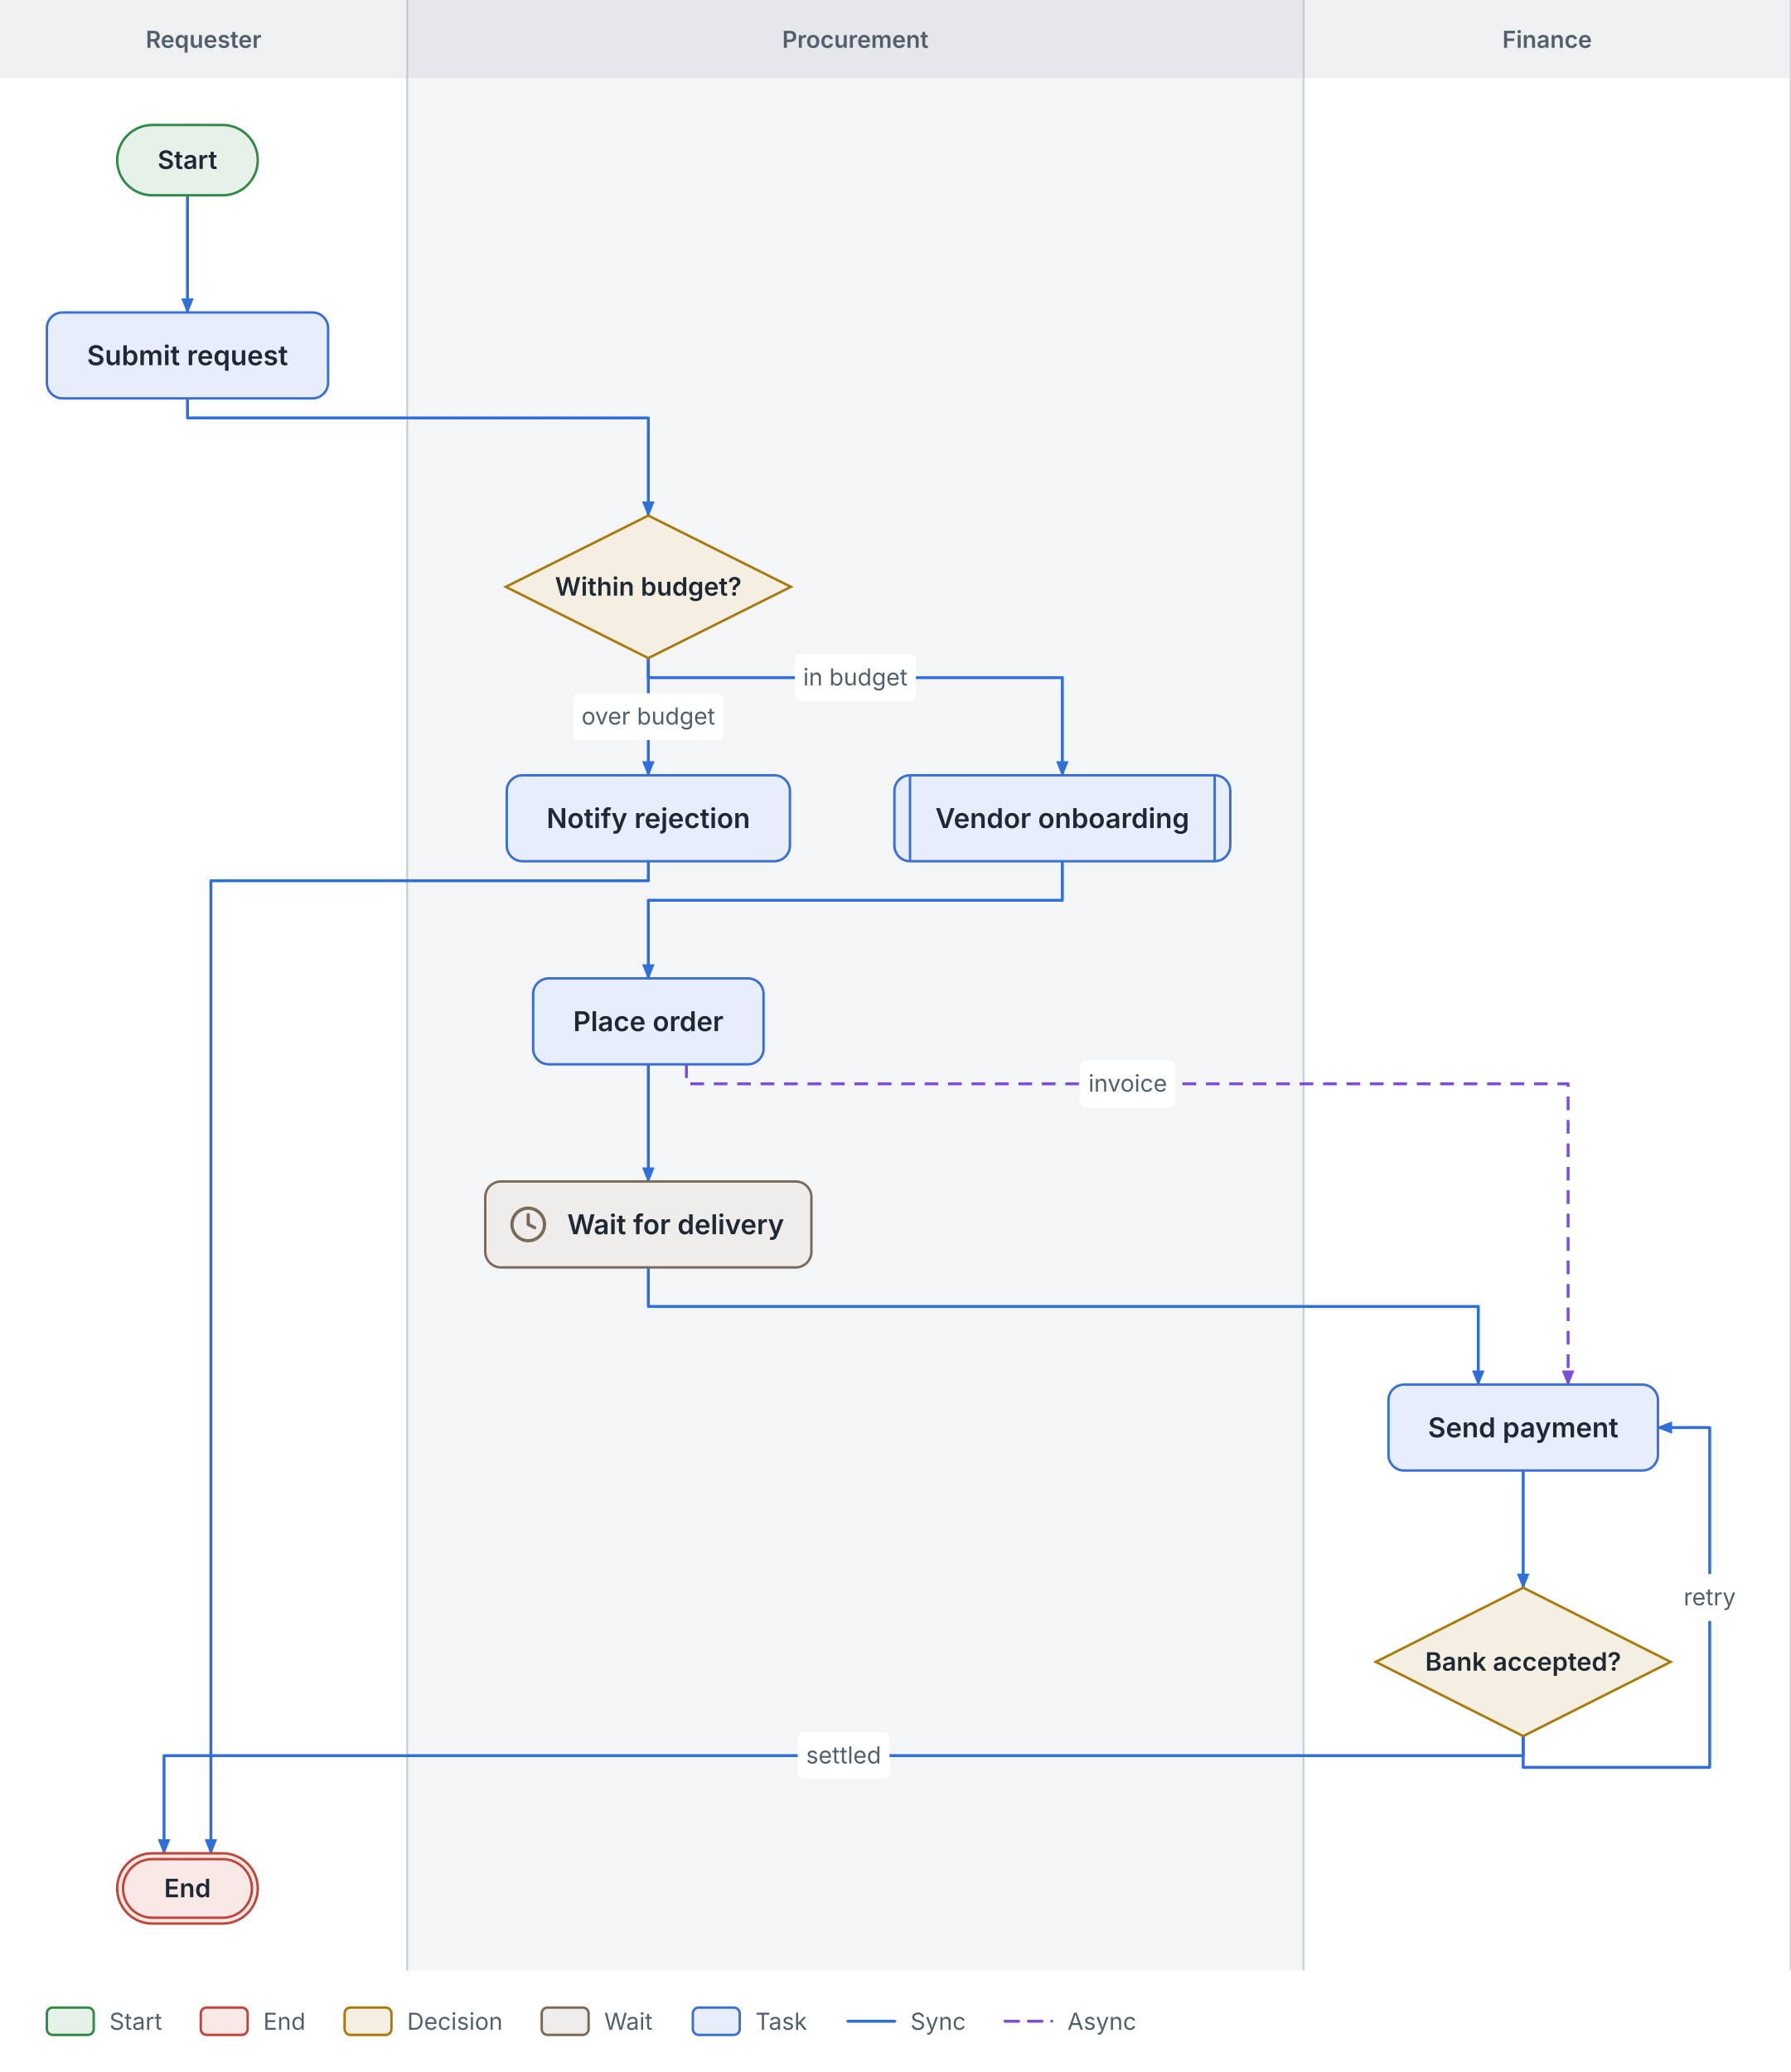
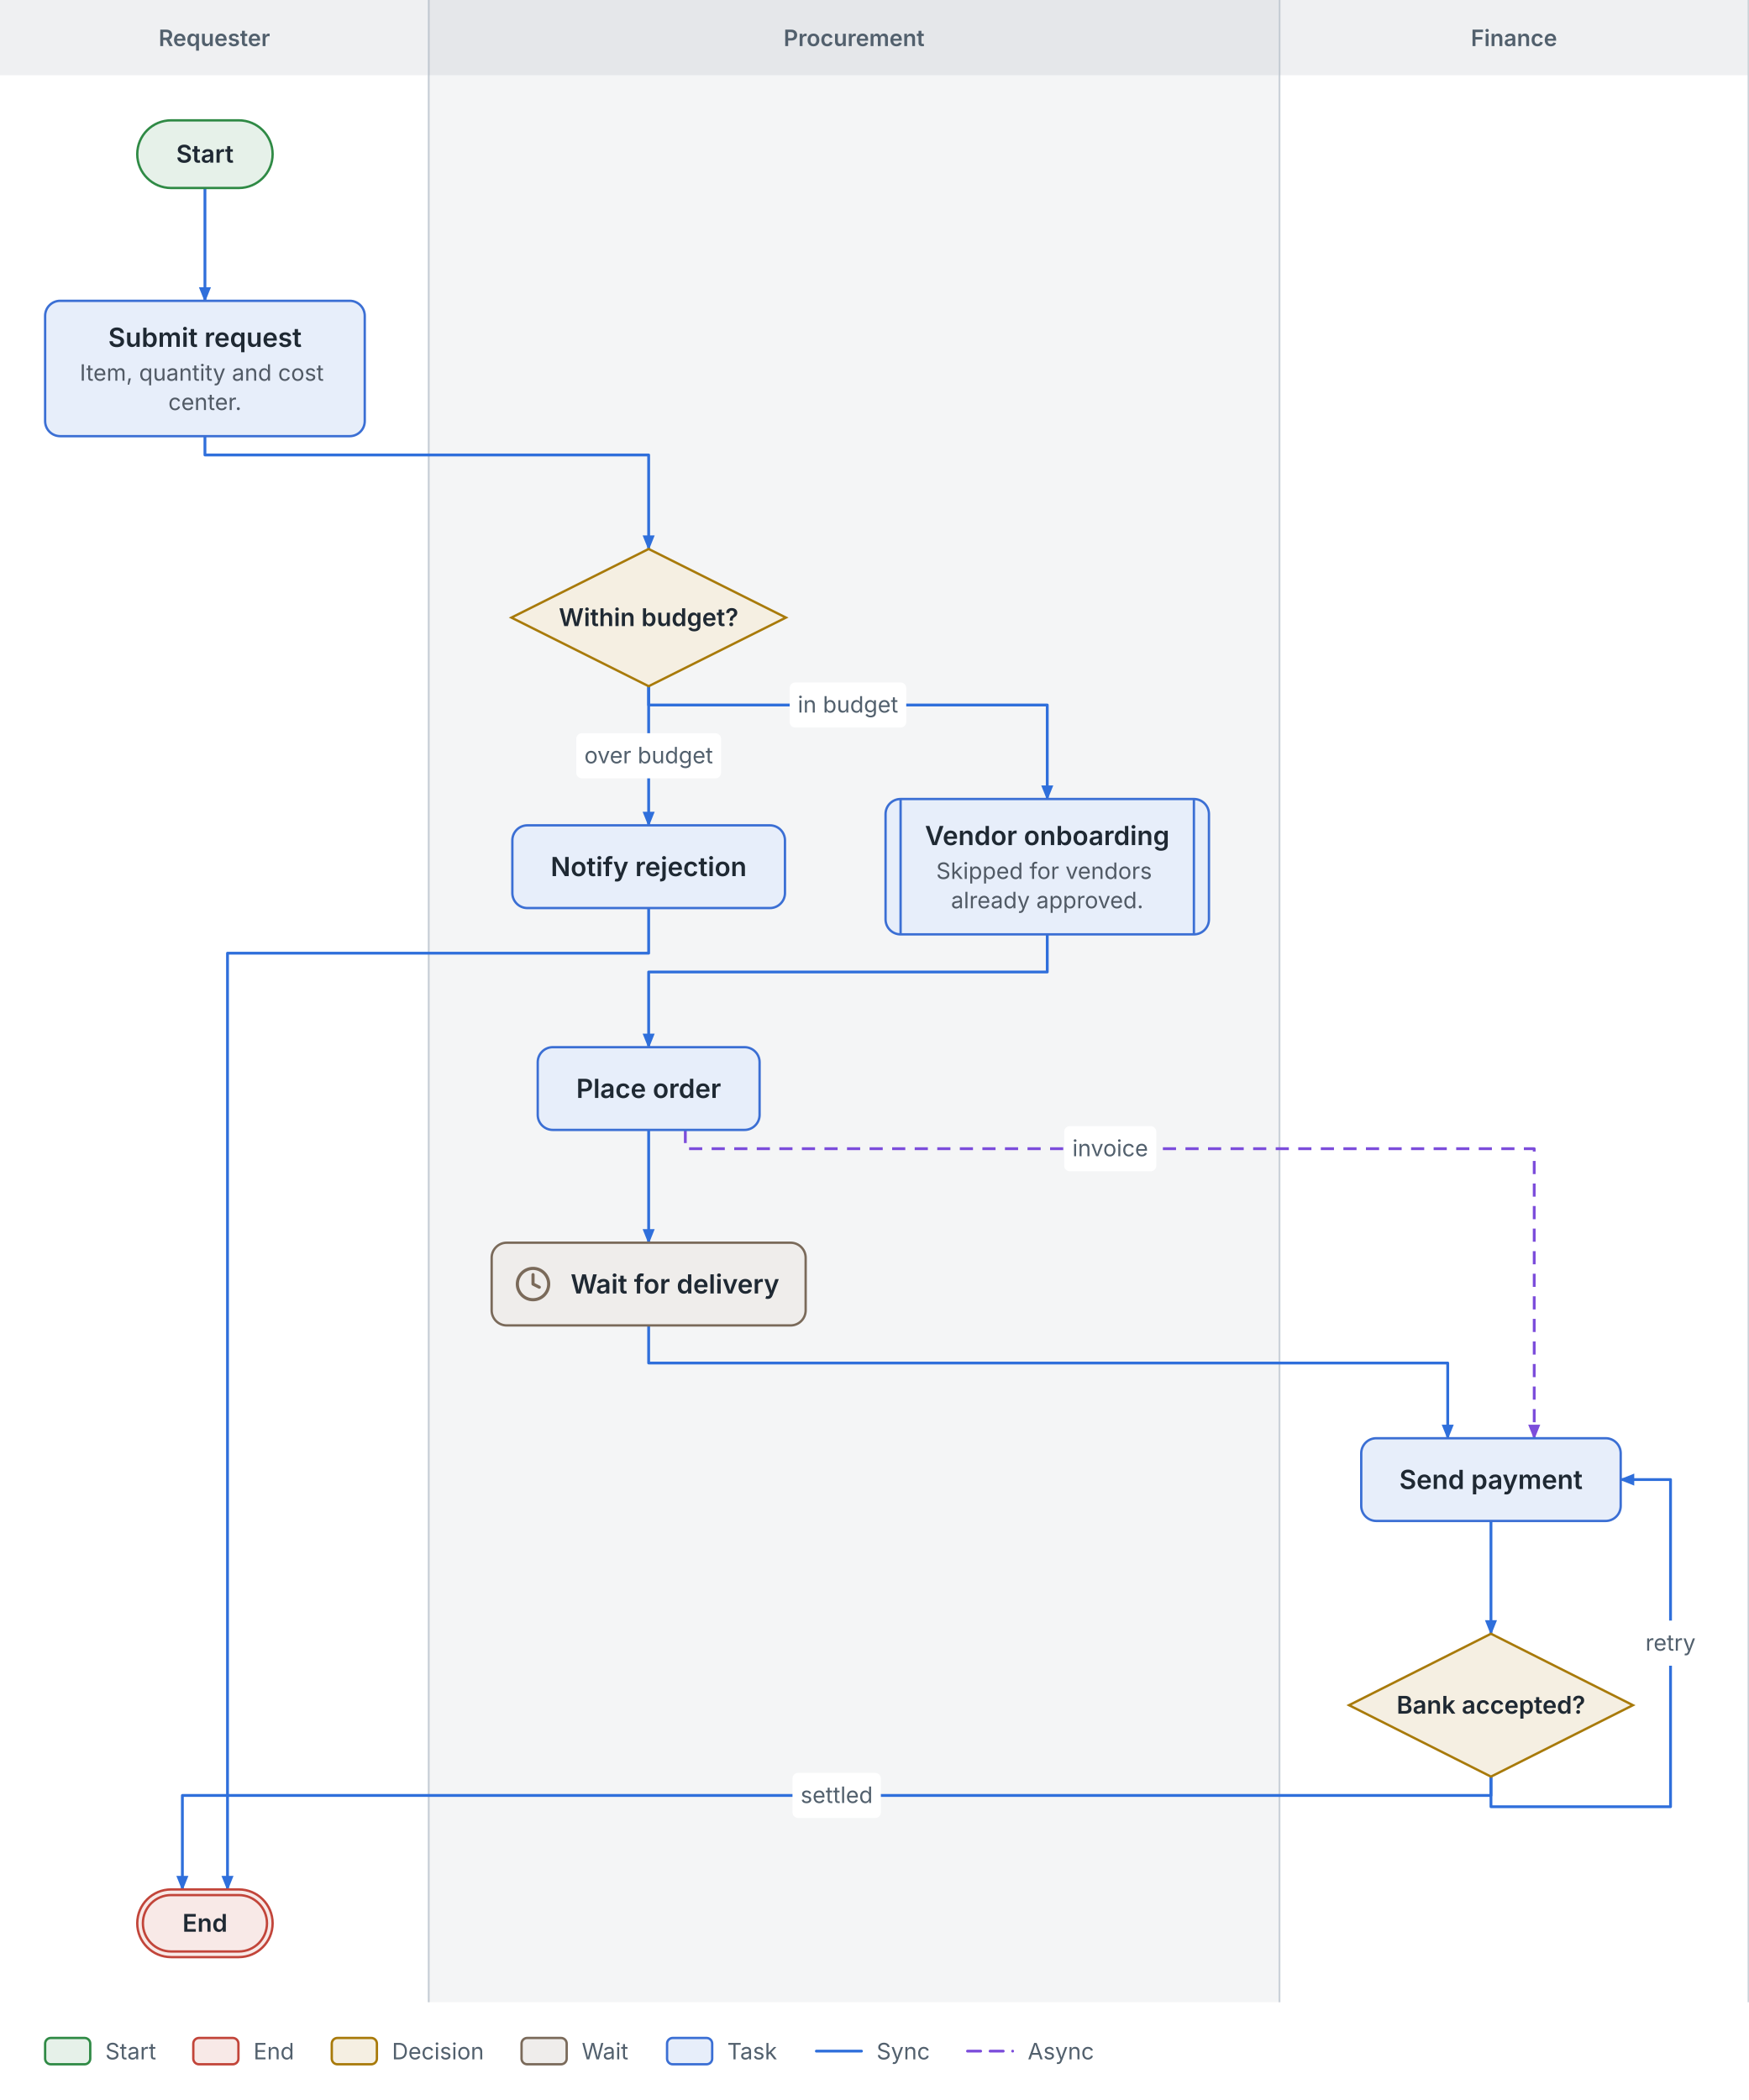
- <svg xmlns="http://www.w3.org/2000/svg" class="diagram" viewBox="0 0 917 1061" role="img" aria-labelledby="t-title t-desc">
+ <svg xmlns="http://www.w3.org/2000/svg" class="diagram" viewBox="0 0 930 1117" role="img" aria-labelledby="t-title t-desc">
  <defs>
    <marker id="t-arrowhead" viewBox="0 0 10 10" refX="9" refY="5" markerWidth="8" markerHeight="8" markerUnits="userSpaceOnUse" orient="auto">
      <path class="t-arrow" d="M0 1L10 5L0 9z" />
    </marker>
    <marker id="t-arrowhead-async" viewBox="0 0 10 10" refX="9" refY="5" markerWidth="8" markerHeight="8" markerUnits="userSpaceOnUse" orient="auto">
      <path class="t-arrow t-arrow-async" d="M0 1L10 5L0 9z" />
    </marker>
  </defs>
  <style>
.t-text { font-family: "Inter", system-ui, -apple-system, "Segoe UI", sans-serif; font-kerning: none; font-variant-ligatures: none; font-feature-settings: "kern" 0, "liga" 0, "calt" 0; fill: var(--t-text, #1f2933); }
.t-group-title { fill: var(--t-muted, #52606d); }
.t-group-box { fill: var(--t-group-fill, #f5f7fa); stroke: var(--t-group-stroke, #cbd2d9); stroke-width: 1; }
.t-node-box { fill: var(--t-node-fill, #ffffff); stroke: var(--t-node-stroke, #9aa5b1); stroke-width: 1.25; }
.t-node:focus { outline: none; }
.t-node:focus-visible .t-node-box { stroke: var(--t-accent, #2f6fdb); stroke-width: 2.5; }
.t-icon { color: var(--t-icon, #52606d); }
.t-edge { fill: none; stroke: var(--t-edge, #2f6fdb); stroke-width: 1.5; stroke-linejoin: round; }
.t-edge-async { stroke: var(--t-edge-async, #7c4ddb); }
.t-edge-data { stroke: var(--t-edge-data, #1f8a7a); }
.t-edge-reply { stroke: var(--t-edge-reply, #66727f); }
.t-edge-async { stroke-dasharray: 7 5; }
.t-edge-data { stroke-dasharray: 1.5 4.5; stroke-linecap: round; }
.t-arrow { fill: var(--t-edge, #2f6fdb); }
.t-arrow-async { fill: var(--t-edge-async, #7c4ddb); }
.t-arrow-data { fill: var(--t-edge-data, #1f8a7a); }
.t-arrow-reply { fill: var(--t-edge-reply, #66727f); }
.t-label-bg { fill: var(--t-bg, #ffffff); stroke: none; }
.t-label { fill: var(--t-muted, #52606d); }

.t-node-inner { fill: none; }
.t-node-rule { stroke: var(--t-node-stroke, #9aa5b1); stroke-width: 1.25; }
.t-lane-band { fill: var(--t-lane-fill, transparent); stroke: none; }
.t-lane-odd .t-lane-band { fill: var(--t-lane-fill-odd, rgba(120, 130, 145, 0.08)); }
.t-lane-header { fill: var(--t-lane-header, rgba(120, 130, 145, 0.12)); stroke: none; }
.t-lane-rule { stroke: var(--t-group-stroke, #cbd2d9); stroke-width: 1; }
.t-lane-title { fill: var(--t-muted, #52606d); }
.t-fam-start .t-node-box { fill: var(--t-fam-start-fill, #e6f1e9); stroke: var(--t-fam-start-stroke, #2f8a45); }
.t-fam-start .t-node-rule { stroke: var(--t-fam-start-stroke, #2f8a45); }
.t-fam-start .t-icon { color: var(--t-fam-start-stroke, #2f8a45); }
.t-fam-end .t-node-box { fill: var(--t-fam-end-fill, #f8e9e7); stroke: var(--t-fam-end-stroke, #c2453a); }
.t-fam-end .t-node-inner { fill: none; }
.t-fam-end .t-node-rule { stroke: var(--t-fam-end-stroke, #c2453a); }
.t-fam-end .t-icon { color: var(--t-fam-end-stroke, #c2453a); }
.t-fam-decision .t-node-box { fill: var(--t-fam-decision-fill, #f5efe2); stroke: var(--t-fam-decision-stroke, #a87a0a); }
.t-fam-decision .t-node-rule { stroke: var(--t-fam-decision-stroke, #a87a0a); }
.t-fam-decision .t-icon { color: var(--t-fam-decision-stroke, #a87a0a); }
.t-fam-wait .t-node-box { fill: var(--t-fam-wait-fill, #efedeb); stroke: var(--t-fam-wait-stroke, #7a6a5a); }
.t-fam-wait .t-node-rule { stroke: var(--t-fam-wait-stroke, #7a6a5a); }
.t-fam-wait .t-icon { color: var(--t-fam-wait-stroke, #7a6a5a); }
.t-fam-task .t-node-box { fill: var(--t-fam-task-fill, #e7eefa); stroke: var(--t-fam-task-stroke, #3b6fd4); }
.t-fam-task .t-node-rule { stroke: var(--t-fam-task-stroke, #3b6fd4); }
.t-fam-task .t-icon { color: var(--t-fam-task-stroke, #3b6fd4); }

.t-legend-label { fill: var(--t-muted, #52606d); }
.t-legend-line { fill: none; stroke: var(--t-edge, #2f6fdb); stroke-width: 1.5; stroke-linecap: round; }
.t-legend-async { stroke: var(--t-edge-async, #7c4ddb); }
.t-legend-data { stroke: var(--t-edge-data, #1f8a7a); }
.t-legend-reply { stroke: var(--t-edge-reply, #66727f); }
.t-legend-async { stroke-dasharray: 7 5; }
.t-legend-data { stroke-dasharray: 1.5 4.5; }
.t-legend-reply { stroke-dasharray: 5 4; }
+ 
+ .t-node-note { fill: var(--t-text, #1f2933); fill-opacity: 0.75; }
</style>
  <g class="t-lane" data-id="requester">
-     <rect class="t-lane-band" x="0" y="0" width="208.5" height="1009" />
-     <rect class="t-lane-header" x="0" y="0" width="208.5" height="40" />
-     <line class="t-lane-rule" x1="208.5" y1="0" x2="208.5" y2="1009" />
-     <text class="t-text t-lane-title" x="104.25" y="24.5" font-size="12" font-weight="600" text-anchor="middle">
-       <tspan x="104.25" dy="0">Requester</tspan>
+     <rect class="t-lane-band" x="0" y="0" width="228" height="1065" />
+     <rect class="t-lane-header" x="0" y="0" width="228" height="40" />
+     <line class="t-lane-rule" x1="228" y1="0" x2="228" y2="1065" />
+     <text class="t-text t-lane-title" x="114" y="24.5" font-size="12" font-weight="600" text-anchor="middle">
+       <tspan x="114" dy="0">Requester</tspan>
    </text>
  </g>
  <g class="t-lane t-lane-odd" data-id="procurement">
-     <rect class="t-lane-band" x="208.5" y="0" width="459" height="1009" />
-     <rect class="t-lane-header" x="208.5" y="0" width="459" height="40" />
-     <line class="t-lane-rule" x1="667.5" y1="0" x2="667.5" y2="1009" />
-     <text class="t-text t-lane-title" x="438" y="24.5" font-size="12" font-weight="600" text-anchor="middle">
-       <tspan x="438" dy="0">Procurement</tspan>
+     <rect class="t-lane-band" x="228" y="0" width="452.5" height="1065" />
+     <rect class="t-lane-header" x="228" y="0" width="452.5" height="40" />
+     <line class="t-lane-rule" x1="680.5" y1="0" x2="680.5" y2="1065" />
+     <text class="t-text t-lane-title" x="454.25" y="24.5" font-size="12" font-weight="600" text-anchor="middle">
+       <tspan x="454.25" dy="0">Procurement</tspan>
    </text>
  </g>
  <g class="t-lane" data-id="finance">
-     <rect class="t-lane-band" x="667.5" y="0" width="249.5" height="1009" />
-     <rect class="t-lane-header" x="667.5" y="0" width="249.5" height="40" />
-     <line class="t-lane-rule" x1="917" y1="0" x2="917" y2="1009" />
-     <text class="t-text t-lane-title" x="792.25" y="24.5" font-size="12" font-weight="600" text-anchor="middle">
-       <tspan x="792.25" dy="0">Finance</tspan>
-     </text>
-   </g>
-   <path class="t-edge t-edge-sync" data-from="start" data-to="submit" d="M96 100 L96 160" marker-end="url(#t-arrowhead)" data-edge="e0" />
-   <path class="t-edge t-edge-sync" data-from="submit" data-to="check" d="M96 204 L96 214 L332 214 L332 264" marker-end="url(#t-arrowhead)" data-edge="e1" />
-   <path class="t-edge t-edge-sync" data-from="check" data-to="vendor" d="M332 337 L332 347 L544 347 L544 397" marker-end="url(#t-arrowhead)" data-edge="e2" />
-   <path class="t-edge t-edge-sync" data-from="check" data-to="reject" d="M332 337 L332 397" marker-end="url(#t-arrowhead)" data-edge="e3" />
-   <path class="t-edge t-edge-sync" data-from="reject" data-to="end" d="M332 441 L332 451 L108 451 L108 949" marker-end="url(#t-arrowhead)" data-edge="e4" />
-   <path class="t-edge t-edge-sync" data-from="vendor" data-to="order" d="M544 441 L544 461 L332 461 L332 501" marker-end="url(#t-arrowhead)" data-edge="e5" />
-   <path class="t-edge t-edge-sync" data-from="order" data-to="delivery" d="M332 545 L332 605" marker-end="url(#t-arrowhead)" data-edge="e6" />
-   <path class="t-edge t-edge-async" data-from="order" data-to="pay" d="M351.5 545 L351.5 555 L803 555 L803 709" marker-end="url(#t-arrowhead-async)" data-edge="e7" />
-   <path class="t-edge t-edge-sync" data-from="delivery" data-to="pay" d="M332 649 L332 669 L757 669 L757 709" marker-end="url(#t-arrowhead)" data-edge="e8" />
-   <path class="t-edge t-edge-sync" data-from="pay" data-to="paid" d="M780 753 L780 813" marker-end="url(#t-arrowhead)" data-edge="e9" />
-   <path class="t-edge t-edge-sync" data-from="paid" data-to="pay" d="M780 889 L780 905 L875.5 905 L875.5 731 L849 731" marker-end="url(#t-arrowhead)" data-edge="e10" />
-   <path class="t-edge t-edge-sync" data-from="paid" data-to="end" d="M780 889 L780 899 L84 899 L84 949" marker-end="url(#t-arrowhead)" data-edge="e11" />
+     <rect class="t-lane-band" x="680.5" y="0" width="249.5" height="1065" />
+     <rect class="t-lane-header" x="680.5" y="0" width="249.5" height="40" />
+     <line class="t-lane-rule" x1="930" y1="0" x2="930" y2="1065" />
+     <text class="t-text t-lane-title" x="805.25" y="24.5" font-size="12" font-weight="600" text-anchor="middle">
+       <tspan x="805.25" dy="0">Finance</tspan>
+     </text>
+   </g>
+   <path class="t-edge t-edge-sync" data-from="start" data-to="submit" d="M109 100 L109 160" marker-end="url(#t-arrowhead)" data-edge="e0" />
+   <path class="t-edge t-edge-sync" data-from="submit" data-to="check" d="M109 232 L109 242 L345 242 L345 292" marker-end="url(#t-arrowhead)" data-edge="e1" />
+   <path class="t-edge t-edge-sync" data-from="check" data-to="vendor" d="M345 365 L345 375 L557 375 L557 425" marker-end="url(#t-arrowhead)" data-edge="e2" />
+   <path class="t-edge t-edge-sync" data-from="check" data-to="reject" d="M345 365 L345 439" marker-end="url(#t-arrowhead)" data-edge="e3" />
+   <path class="t-edge t-edge-sync" data-from="reject" data-to="end" d="M345 483 L345 507 L121 507 L121 1005" marker-end="url(#t-arrowhead)" data-edge="e4" />
+   <path class="t-edge t-edge-sync" data-from="vendor" data-to="order" d="M557 497 L557 517 L345 517 L345 557" marker-end="url(#t-arrowhead)" data-edge="e5" />
+   <path class="t-edge t-edge-sync" data-from="order" data-to="delivery" d="M345 601 L345 661" marker-end="url(#t-arrowhead)" data-edge="e6" />
+   <path class="t-edge t-edge-async" data-from="order" data-to="pay" d="M364.5 601 L364.5 611 L816 611 L816 765" marker-end="url(#t-arrowhead-async)" data-edge="e7" />
+   <path class="t-edge t-edge-sync" data-from="delivery" data-to="pay" d="M345 705 L345 725 L770 725 L770 765" marker-end="url(#t-arrowhead)" data-edge="e8" />
+   <path class="t-edge t-edge-sync" data-from="pay" data-to="paid" d="M793 809 L793 869" marker-end="url(#t-arrowhead)" data-edge="e9" />
+   <path class="t-edge t-edge-sync" data-from="paid" data-to="pay" d="M793 945 L793 961 L888.5 961 L888.5 787 L862 787" marker-end="url(#t-arrowhead)" data-edge="e10" />
+   <path class="t-edge t-edge-sync" data-from="paid" data-to="end" d="M793 945 L793 955 L97 955 L97 1005" marker-end="url(#t-arrowhead)" data-edge="e11" />
  <g class="t-edge-label" data-edge="e2">
-     <rect class="t-label-bg" x="407" y="335" width="62" height="24" rx="3" />
-     <text class="t-text t-label" x="438" y="351" font-size="12" font-weight="400" text-anchor="middle">
-       <tspan x="438" dy="0">in budget</tspan>
+     <rect class="t-label-bg" x="420" y="363" width="62" height="24" rx="3" />
+     <text class="t-text t-label" x="451" y="379" font-size="12" font-weight="400" text-anchor="middle">
+       <tspan x="451" dy="0">in budget</tspan>
    </text>
  </g>
  <g class="t-edge-label" data-edge="e3">
-     <rect class="t-label-bg" x="293.5" y="355" width="77" height="24" rx="3" />
-     <text class="t-text t-label" x="332" y="371" font-size="12" font-weight="400" text-anchor="middle">
-       <tspan x="332" dy="0">over budget</tspan>
+     <rect class="t-label-bg" x="306.5" y="390" width="77" height="24" rx="3" />
+     <text class="t-text t-label" x="345" y="406" font-size="12" font-weight="400" text-anchor="middle">
+       <tspan x="345" dy="0">over budget</tspan>
    </text>
  </g>
  <g class="t-edge-label" data-edge="e7">
-     <rect class="t-label-bg" x="553" y="543" width="49" height="24" rx="3" />
-     <text class="t-text t-label" x="577.5" y="559" font-size="12" font-weight="400" text-anchor="middle">
-       <tspan x="577.5" dy="0">invoice</tspan>
+     <rect class="t-label-bg" x="566" y="599" width="49" height="24" rx="3" />
+     <text class="t-text t-label" x="590.5" y="615" font-size="12" font-weight="400" text-anchor="middle">
+       <tspan x="590.5" dy="0">invoice</tspan>
    </text>
  </g>
  <g class="t-edge-label" data-edge="e10">
-     <rect class="t-label-bg" x="858" y="806" width="35" height="24" rx="3" />
-     <text class="t-text t-label" x="875.5" y="822" font-size="12" font-weight="400" text-anchor="middle">
-       <tspan x="875.5" dy="0">retry</tspan>
+     <rect class="t-label-bg" x="871" y="862" width="35" height="24" rx="3" />
+     <text class="t-text t-label" x="888.5" y="878" font-size="12" font-weight="400" text-anchor="middle">
+       <tspan x="888.5" dy="0">retry</tspan>
    </text>
  </g>
  <g class="t-edge-label" data-edge="e11">
-     <rect class="t-label-bg" x="408.5" y="887" width="47" height="24" rx="3" />
-     <text class="t-text t-label" x="432" y="903" font-size="12" font-weight="400" text-anchor="middle">
-       <tspan x="432" dy="0">settled</tspan>
+     <rect class="t-label-bg" x="421.5" y="943" width="47" height="24" rx="3" />
+     <text class="t-text t-label" x="445" y="959" font-size="12" font-weight="400" text-anchor="middle">
+       <tspan x="445" dy="0">settled</tspan>
    </text>
  </g>
  <g class="t-node t-fam-start t-shape-pill" data-id="start" data-kind="start" tabindex="0">
-     <rect class="t-node-box" x="60" y="64" width="72" height="36" rx="18" />
-     <text class="t-text t-node-label" x="96" y="86.5" font-size="13" font-weight="600" text-anchor="middle">
-       <tspan x="96" dy="0">Start</tspan>
+     <rect class="t-node-box" x="73" y="64" width="72" height="36" rx="18" />
+     <text class="t-text t-node-label" x="109" y="86.5" font-size="13" font-weight="600" text-anchor="middle">
+       <tspan x="109" dy="0">Start</tspan>
    </text>
  </g>
  <g class="t-node t-fam-task" data-id="submit" data-kind="task" tabindex="0">
-     <rect class="t-node-box" x="24" y="160" width="144" height="44" rx="8" />
-     <text class="t-text t-node-label" x="96" y="187" font-size="14" font-weight="600" text-anchor="middle">
-       <tspan x="96" dy="0">Submit request</tspan>
+     <rect class="t-node-box" x="24" y="160" width="170" height="72" rx="8" />
+     <text class="t-text t-node-label" x="109" y="184.5" font-size="14" font-weight="600" text-anchor="middle">
+       <tspan x="109" dy="0">Submit request</tspan>
+     </text>
+     <text class="t-text t-node-note" x="109" y="202.5" font-size="12" font-weight="400" text-anchor="middle">
+       <tspan x="109" dy="0">Item, quantity and cost</tspan>
+       <tspan x="109" dy="15.6">center.</tspan>
    </text>
  </g>
  <g class="t-node t-fam-decision t-shape-diamond" data-id="check" data-kind="decision" tabindex="0">
-     <polygon class="t-node-box" points="332,264 405,300.5 332,337 259,300.5" />
-     <text class="t-text t-node-label" x="332" y="305" font-size="13" font-weight="600" text-anchor="middle">
-       <tspan x="332" dy="0">Within budget?</tspan>
+     <polygon class="t-node-box" points="345,292 418,328.5 345,365 272,328.5" />
+     <text class="t-text t-node-label" x="345" y="333" font-size="13" font-weight="600" text-anchor="middle">
+       <tspan x="345" dy="0">Within budget?</tspan>
    </text>
  </g>
  <g class="t-node t-fam-task" data-id="reject" data-kind="task" tabindex="0">
-     <rect class="t-node-box" x="259.5" y="397" width="145" height="44" rx="8" />
-     <text class="t-text t-node-label" x="332" y="424" font-size="14" font-weight="600" text-anchor="middle">
-       <tspan x="332" dy="0">Notify rejection</tspan>
+     <rect class="t-node-box" x="272.5" y="439" width="145" height="44" rx="8" />
+     <text class="t-text t-node-label" x="345" y="466" font-size="14" font-weight="600" text-anchor="middle">
+       <tspan x="345" dy="0">Notify rejection</tspan>
    </text>
  </g>
  <g class="t-node t-fam-task t-shape-subprocess" data-id="vendor" data-kind="subprocess" tabindex="0">
-     <rect class="t-node-box" x="458" y="397" width="172" height="44" rx="8" />
-     <line class="t-node-rule" x1="466" y1="397" x2="466" y2="441" />
-     <line class="t-node-rule" x1="622" y1="397" x2="622" y2="441" />
-     <text class="t-text t-node-label" x="544" y="424" font-size="14" font-weight="600" text-anchor="middle">
-       <tspan x="544" dy="0">Vendor onboarding</tspan>
+     <rect class="t-node-box" x="471" y="425" width="172" height="72" rx="8" />
+     <line class="t-node-rule" x1="479" y1="425" x2="479" y2="497" />
+     <line class="t-node-rule" x1="635" y1="425" x2="635" y2="497" />
+     <text class="t-text t-node-label" x="557" y="449.5" font-size="14" font-weight="600" text-anchor="middle">
+       <tspan x="557" dy="0">Vendor onboarding</tspan>
+     </text>
+     <text class="t-text t-node-note" x="557" y="467.5" font-size="12" font-weight="400" text-anchor="middle">
+       <tspan x="557" dy="0">Skipped for vendors</tspan>
+       <tspan x="557" dy="15.6">already approved.</tspan>
    </text>
  </g>
  <g class="t-node t-fam-task" data-id="order" data-kind="task" tabindex="0">
-     <rect class="t-node-box" x="273" y="501" width="118" height="44" rx="8" />
-     <text class="t-text t-node-label" x="332" y="528" font-size="14" font-weight="600" text-anchor="middle">
-       <tspan x="332" dy="0">Place order</tspan>
+     <rect class="t-node-box" x="286" y="557" width="118" height="44" rx="8" />
+     <text class="t-text t-node-label" x="345" y="584" font-size="14" font-weight="600" text-anchor="middle">
+       <tspan x="345" dy="0">Place order</tspan>
    </text>
  </g>
  <g class="t-node t-fam-wait" data-id="delivery" data-kind="wait" tabindex="0">
-     <rect class="t-node-box" x="248.5" y="605" width="167" height="44" rx="8" />
-     <svg class="t-icon t-icon-wait" x="260.5" y="617" width="20" height="20" viewBox="0 0 24 24" fill="none" stroke="currentColor" stroke-width="2" stroke-linecap="round" stroke-linejoin="round">
+     <rect class="t-node-box" x="261.5" y="661" width="167" height="44" rx="8" />
+     <svg class="t-icon t-icon-wait" x="273.5" y="673" width="20" height="20" viewBox="0 0 24 24" fill="none" stroke="currentColor" stroke-width="2" stroke-linecap="round" stroke-linejoin="round">
      <circle cx="12" cy="12" r="10" />
      <path d="M12 6v6l4 2" />
    </svg>
-     <text class="t-text t-node-label" x="290.5" y="632" font-size="14" font-weight="600">
-       <tspan x="290.5" dy="0">Wait for delivery</tspan>
+     <text class="t-text t-node-label" x="303.5" y="688" font-size="14" font-weight="600">
+       <tspan x="303.5" dy="0">Wait for delivery</tspan>
    </text>
  </g>
  <g class="t-node t-fam-task" data-id="pay" data-kind="task" tabindex="0">
-     <rect class="t-node-box" x="711" y="709" width="138" height="44" rx="8" />
-     <text class="t-text t-node-label" x="780" y="736" font-size="14" font-weight="600" text-anchor="middle">
-       <tspan x="780" dy="0">Send payment</tspan>
+     <rect class="t-node-box" x="724" y="765" width="138" height="44" rx="8" />
+     <text class="t-text t-node-label" x="793" y="792" font-size="14" font-weight="600" text-anchor="middle">
+       <tspan x="793" dy="0">Send payment</tspan>
    </text>
  </g>
  <g class="t-node t-fam-decision t-shape-diamond" data-id="paid" data-kind="decision" tabindex="0">
-     <polygon class="t-node-box" points="780,813 855.5,851 780,889 704.5,851" />
-     <text class="t-text t-node-label" x="780" y="855.5" font-size="13" font-weight="600" text-anchor="middle">
-       <tspan x="780" dy="0">Bank accepted?</tspan>
+     <polygon class="t-node-box" points="793,869 868.5,907 793,945 717.5,907" />
+     <text class="t-text t-node-label" x="793" y="911.5" font-size="13" font-weight="600" text-anchor="middle">
+       <tspan x="793" dy="0">Bank accepted?</tspan>
    </text>
  </g>
  <g class="t-node t-fam-end t-shape-end" data-id="end" data-kind="end" tabindex="0">
-     <rect class="t-node-box" x="60" y="949" width="72" height="36" rx="18" />
-     <rect class="t-node-box t-node-inner" x="63" y="952" width="66" height="30" rx="15" />
-     <text class="t-text t-node-label" x="96" y="971.5" font-size="13" font-weight="600" text-anchor="middle">
-       <tspan x="96" dy="0">End</tspan>
+     <rect class="t-node-box" x="73" y="1005" width="72" height="36" rx="18" />
+     <rect class="t-node-box t-node-inner" x="76" y="1008" width="66" height="30" rx="15" />
+     <text class="t-text t-node-label" x="109" y="1027.5" font-size="13" font-weight="600" text-anchor="middle">
+       <tspan x="109" dy="0">End</tspan>
    </text>
  </g>
  <g class="t-legend">
    <g class="t-legend-item t-fam-start">
-       <rect class="t-node-box" x="24" y="1028" width="24" height="14" rx="3" />
-       <text class="t-text t-legend-label" x="56" y="1039.37" font-size="12" font-weight="400">
+       <rect class="t-node-box" x="24" y="1084" width="24" height="14" rx="3" />
+       <text class="t-text t-legend-label" x="56" y="1095.37" font-size="12" font-weight="400">
        <tspan x="56" dy="0">Start</tspan>
      </text>
    </g>
    <g class="t-legend-item t-fam-end">
-       <rect class="t-node-box" x="102.81" y="1028" width="24" height="14" rx="3" />
-       <text class="t-text t-legend-label" x="134.81" y="1039.37" font-size="12" font-weight="400">
+       <rect class="t-node-box" x="102.81" y="1084" width="24" height="14" rx="3" />
+       <text class="t-text t-legend-label" x="134.81" y="1095.37" font-size="12" font-weight="400">
        <tspan x="134.81" dy="0">End</tspan>
      </text>
    </g>
    <g class="t-legend-item t-fam-decision">
-       <rect class="t-node-box" x="176.46" y="1028" width="24" height="14" rx="3" />
-       <text class="t-text t-legend-label" x="208.46" y="1039.37" font-size="12" font-weight="400">
+       <rect class="t-node-box" x="176.46" y="1084" width="24" height="14" rx="3" />
+       <text class="t-text t-legend-label" x="208.46" y="1095.37" font-size="12" font-weight="400">
        <tspan x="208.46" dy="0">Decision</tspan>
      </text>
    </g>
    <g class="t-legend-item t-fam-wait">
-       <rect class="t-node-box" x="277.4" y="1028" width="24" height="14" rx="3" />
-       <text class="t-text t-legend-label" x="309.4" y="1039.37" font-size="12" font-weight="400">
+       <rect class="t-node-box" x="277.4" y="1084" width="24" height="14" rx="3" />
+       <text class="t-text t-legend-label" x="309.4" y="1095.37" font-size="12" font-weight="400">
        <tspan x="309.4" dy="0">Wait</tspan>
      </text>
    </g>
    <g class="t-legend-item t-fam-task">
-       <rect class="t-node-box" x="354.79" y="1028" width="24" height="14" rx="3" />
-       <text class="t-text t-legend-label" x="386.79" y="1039.37" font-size="12" font-weight="400">
+       <rect class="t-node-box" x="354.79" y="1084" width="24" height="14" rx="3" />
+       <text class="t-text t-legend-label" x="386.79" y="1095.37" font-size="12" font-weight="400">
        <tspan x="386.79" dy="0">Task</tspan>
      </text>
    </g>
    <g class="t-legend-item">
-       <line class="t-legend-line t-legend-sync" x1="434.2" y1="1035" x2="458.2" y2="1035" />
-       <text class="t-text t-legend-label" x="466.2" y="1039.37" font-size="12" font-weight="400">
+       <line class="t-legend-line t-legend-sync" x1="434.2" y1="1091" x2="458.2" y2="1091" />
+       <text class="t-text t-legend-label" x="466.2" y="1095.37" font-size="12" font-weight="400">
        <tspan x="466.2" dy="0">Sync</tspan>
      </text>
    </g>
    <g class="t-legend-item">
-       <line class="t-legend-line t-legend-async" x1="514.59" y1="1035" x2="538.59" y2="1035" />
-       <text class="t-text t-legend-label" x="546.59" y="1039.37" font-size="12" font-weight="400">
+       <line class="t-legend-line t-legend-async" x1="514.59" y1="1091" x2="538.59" y2="1091" />
+       <text class="t-text t-legend-label" x="546.59" y="1095.37" font-size="12" font-weight="400">
        <tspan x="546.59" dy="0">Async</tspan>
      </text>
    </g>
  </g>
</svg>
